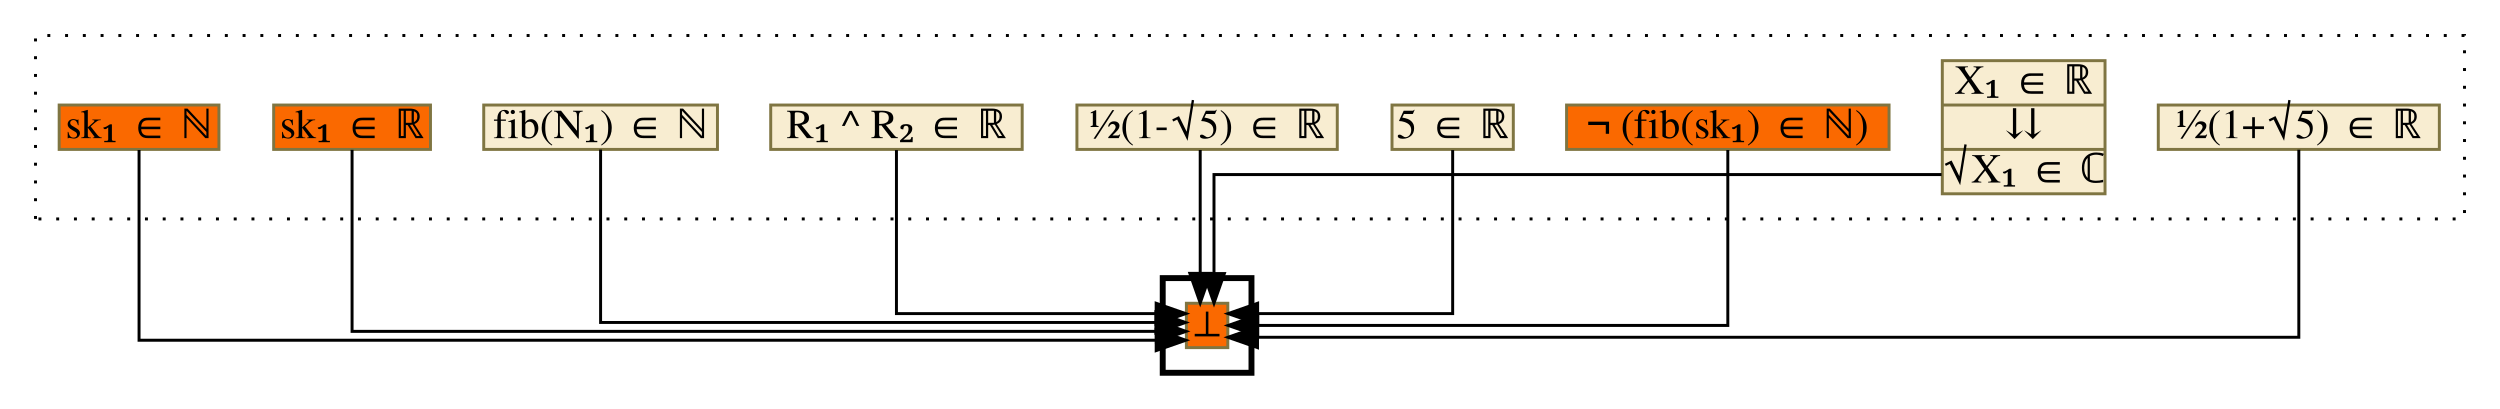
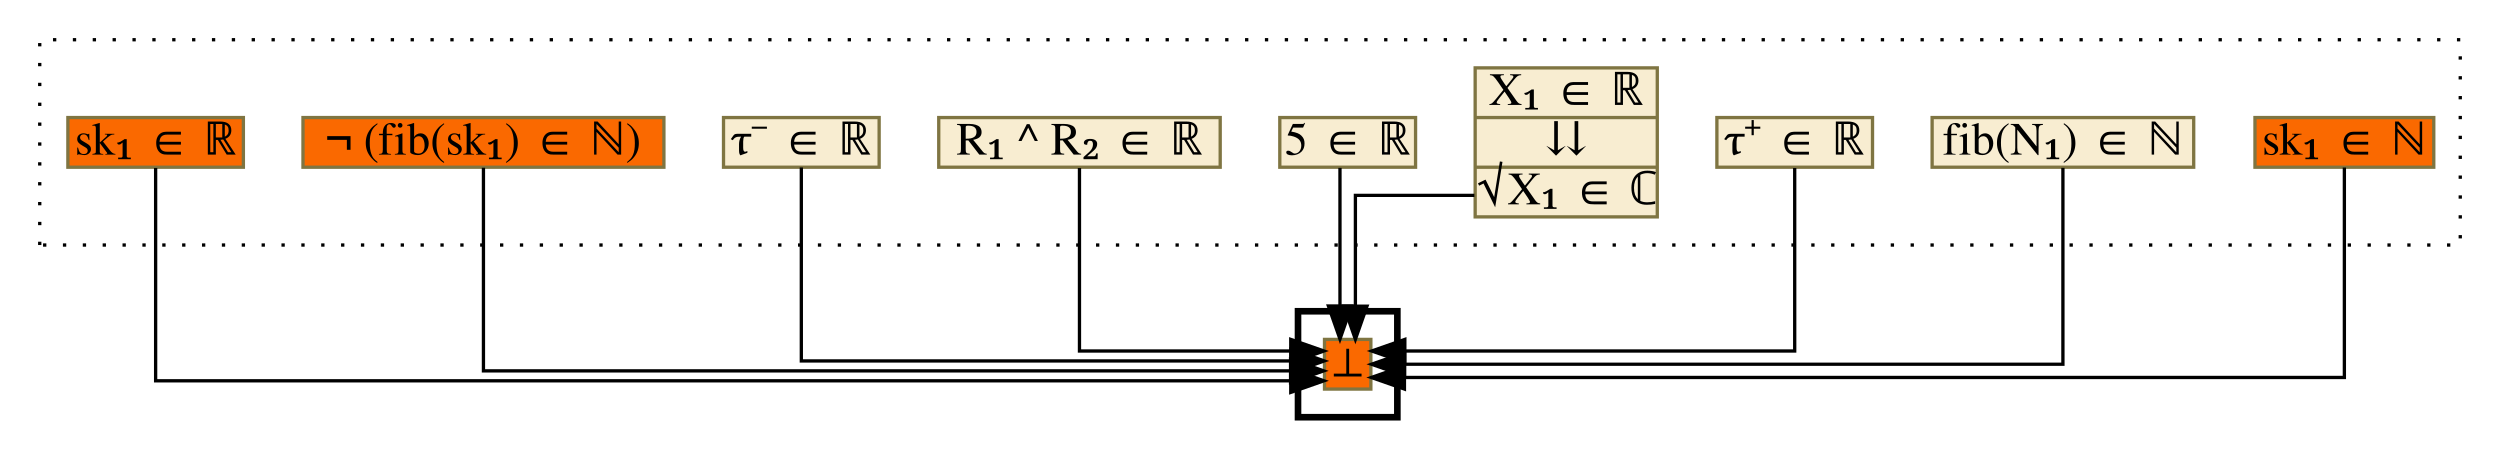
- <svg xmlns="http://www.w3.org/2000/svg" xmlns:xlink="http://www.w3.org/1999/xlink" width="845pt" height="138pt" viewBox="0.00 0.00 845.00 138.00">
+ <svg xmlns="http://www.w3.org/2000/svg" xmlns:xlink="http://www.w3.org/1999/xlink" width="755pt" height="138pt" viewBox="0.00 0.00 755.00 138.00">
  <g id="graph0" class="graph" transform="scale(1 1) rotate(0) translate(4 134)">
    <g id="clust1" class="cluster">
-       <polygon fill="transparent" stroke="black" stroke-dasharray="1,5" points="8,-60 8,-122 829,-122 829,-60 8,-60" />
+       <polygon fill="transparent" stroke="black" stroke-dasharray="1,5" points="8,-60 8,-122 739,-122 739,-60 8,-60" />
    </g>
    <g id="clust2" class="cluster">
-       <polygon fill="transparent" stroke="black" stroke-width="2" points="389,-8 389,-40 419,-40 419,-8 389,-8" />
+       <polygon fill="transparent" stroke="black" stroke-width="2" points="388,-8 388,-40 418,-40 418,-8 388,-8" />
    </g>
    <g id="node1" class="node">
      <g id="a_node1">
-         <a xlink:href="c_0_72.html" xlink:title="{½(1+√5) ∈ ℝ}" target="_vizar">
-           <polygon fill="#f8edd1" stroke="#7f7542" points="725.5,-83.5 725.5,-98.5 820.5,-98.5 820.5,-83.5 725.5,-83.5" />
-           <text text-anchor="middle" x="773" y="-87.3" font-family="Times,serif" font-size="14.00">½(1+√5) ∈ ℝ</text>
+         <a xlink:href="c_0_116.html" xlink:title="{sk₁ ∈ ℕ}" target="_vizar">
+           <polygon fill="#fa6900" stroke="#7f7542" points="677,-83.5 677,-98.5 731,-98.5 731,-83.5 677,-83.5" />
+           <text text-anchor="middle" x="704" y="-87.3" font-family="Times,serif" font-size="14.00">sk₁ ∈ ℕ</text>
        </a>
      </g>
    </g>
    <g id="node10" class="node">
      <g id="a_node10">
        <a xlink:href="c_0_157.html" xlink:title="⊥" target="_vizar">
-           <polygon fill="#fa6900" stroke="#7f7542" points="397,-16.5 397,-31.5 411,-31.5 411,-16.5 397,-16.5" />
-           <text text-anchor="middle" x="404" y="-20.3" font-family="Times,serif" font-size="14.00">⊥</text>
+           <polygon fill="#fa6900" stroke="#7f7542" points="396,-16.5 396,-31.5 410,-31.5 410,-16.5 396,-16.5" />
+           <text text-anchor="middle" x="403" y="-20.3" font-family="Times,serif" font-size="14.00">⊥</text>
        </a>
      </g>
    </g>
    <g id="edge1" class="edge">
-       <path fill="none" stroke="black" d="M773,-83.4C773,-65.09 773,-20 773,-20 773,-20 421.04,-20 421.04,-20" />
-       <polygon fill="black" stroke="black" points="421.04,-16.5 411.04,-20 421.04,-23.5 421.04,-16.5" />
+       <path fill="none" stroke="black" d="M704,-83.4C704,-65.09 704,-20 704,-20 704,-20 420.14,-20 420.14,-20" />
+       <polygon fill="black" stroke="black" points="420.14,-16.5 410.14,-20 420.14,-23.5 420.14,-16.5" />
    </g>
    <g id="node2" class="node">
      <g id="a_node2">
-         <a xlink:href="c_0_150.html" xlink:title="{X₁ ∈ ℝ|⇊|√X₁ ∈ ℂ}" target="_vizar">
-           <polygon fill="#f8edd1" stroke="#7f7542" points="652.5,-68.5 652.5,-113.5 707.5,-113.5 707.5,-68.5 652.5,-68.5" />
-           <text text-anchor="middle" x="680" y="-102.3" font-family="Times,serif" font-size="14.00">X₁ ∈ ℝ</text>
-           <polyline fill="none" stroke="#7f7542" points="652.5,-98.5 707.5,-98.5 " />
-           <text text-anchor="middle" x="680" y="-87.3" font-family="Times,serif" font-size="14.00">⇊</text>
-           <polyline fill="none" stroke="#7f7542" points="652.5,-83.5 707.5,-83.5 " />
-           <text text-anchor="middle" x="680" y="-72.3" font-family="Times,serif" font-size="14.00">√X₁ ∈ ℂ</text>
+         <a xlink:href="c_0_146.html" xlink:title="{fib(N₁) ∈ ℕ}" target="_vizar">
+           <polygon fill="#f8edd1" stroke="#7f7542" points="579.5,-83.5 579.5,-98.5 658.5,-98.5 658.5,-83.5 579.5,-83.5" />
+           <text text-anchor="middle" x="619" y="-87.3" font-family="Times,serif" font-size="14.00">fib(N₁) ∈ ℕ</text>
        </a>
      </g>
    </g>
    <g id="edge2" class="edge">
-       <path fill="none" stroke="black" d="M652.25,-75C582.68,-75 406.33,-75 406.33,-75 406.33,-75 406.33,-41.53 406.33,-41.53" />
-       <polygon fill="black" stroke="black" points="409.83,-41.53 406.33,-31.53 402.83,-41.53 409.83,-41.53" />
+       <path fill="none" stroke="black" d="M619,-83.31C619,-65.72 619,-24 619,-24 619,-24 420.19,-24 420.19,-24" />
+       <polygon fill="black" stroke="black" points="420.19,-20.5 410.19,-24 420.19,-27.5 420.19,-20.5" />
    </g>
    <g id="node3" class="node">
      <g id="a_node3">
-         <a xlink:href="c_0_137.html" xlink:title="{¬ (fib(sk₁) ∈ ℕ)}" target="_vizar">
-           <polygon fill="#fa6900" stroke="#7f7542" points="525.5,-83.5 525.5,-98.5 634.5,-98.5 634.5,-83.5 525.5,-83.5" />
-           <text text-anchor="middle" x="580" y="-87.3" font-family="Times,serif" font-size="14.00">¬ (fib(sk₁) ∈ ℕ)</text>
+         <a xlink:href="c_0_72.html" xlink:title="{τ⁺ ∈ ℝ}" target="_vizar">
+           <polygon fill="#f8edd1" stroke="#7f7542" points="514.5,-83.5 514.5,-98.5 561.5,-98.5 561.5,-83.5 514.5,-83.5" />
+           <text text-anchor="middle" x="538" y="-87.3" font-family="Times,serif" font-size="14.00">τ⁺ ∈ ℝ</text>
        </a>
      </g>
    </g>
    <g id="edge3" class="edge">
-       <path fill="none" stroke="black" d="M580,-83.31C580,-65.72 580,-24 580,-24 580,-24 421.12,-24 421.12,-24" />
-       <polygon fill="black" stroke="black" points="421.12,-20.5 411.12,-24 421.12,-27.5 421.12,-20.5" />
+       <path fill="none" stroke="black" d="M538,-83.27C538,-66.45 538,-28 538,-28 538,-28 420.26,-28 420.26,-28" />
+       <polygon fill="black" stroke="black" points="420.26,-24.5 410.26,-28 420.26,-31.5 420.26,-24.5" />
    </g>
    <g id="node4" class="node">
      <g id="a_node4">
-         <a xlink:href="c_0_151.html" xlink:title="{5 ∈ ℝ}" target="_vizar">
-           <polygon fill="#f8edd1" stroke="#7f7542" points="466.5,-83.5 466.5,-98.5 507.5,-98.5 507.5,-83.5 466.5,-83.5" />
-           <text text-anchor="middle" x="487" y="-87.3" font-family="Times,serif" font-size="14.00">5 ∈ ℝ</text>
+         <a xlink:href="c_0_150.html" xlink:title="{X₁ ∈ ℝ|⇊|√X₁ ∈ ℂ}" target="_vizar">
+           <polygon fill="#f8edd1" stroke="#7f7542" points="441.5,-68.5 441.5,-113.5 496.5,-113.5 496.5,-68.5 441.5,-68.5" />
+           <text text-anchor="middle" x="469" y="-102.3" font-family="Times,serif" font-size="14.00">X₁ ∈ ℝ</text>
+           <polyline fill="none" stroke="#7f7542" points="441.5,-98.5 496.5,-98.5 " />
+           <text text-anchor="middle" x="469" y="-87.3" font-family="Times,serif" font-size="14.00">⇊</text>
+           <polyline fill="none" stroke="#7f7542" points="441.5,-83.5 496.5,-83.5 " />
+           <text text-anchor="middle" x="469" y="-72.3" font-family="Times,serif" font-size="14.00">√X₁ ∈ ℂ</text>
        </a>
      </g>
    </g>
    <g id="edge4" class="edge">
-       <path fill="none" stroke="black" d="M487,-83.27C487,-66.45 487,-28 487,-28 487,-28 421.08,-28 421.08,-28" />
-       <polygon fill="black" stroke="black" points="421.08,-24.5 411.08,-28 421.08,-31.5 421.08,-24.5" />
+       <path fill="none" stroke="black" d="M441.26,-75C424.1,-75 405.33,-75 405.33,-75 405.33,-75 405.33,-41.53 405.33,-41.53" />
+       <polygon fill="black" stroke="black" points="408.83,-41.53 405.33,-31.53 401.83,-41.53 408.83,-41.53" />
    </g>
    <g id="node5" class="node">
      <g id="a_node5">
-         <a xlink:href="c_0_54.html" xlink:title="{½(1-√5) ∈ ℝ}" target="_vizar">
-           <polygon fill="#f8edd1" stroke="#7f7542" points="360,-83.5 360,-98.5 448,-98.5 448,-83.5 360,-83.5" />
-           <text text-anchor="middle" x="404" y="-87.3" font-family="Times,serif" font-size="14.00">½(1-√5) ∈ ℝ</text>
+         <a xlink:href="c_0_151.html" xlink:title="{5 ∈ ℝ}" target="_vizar">
+           <polygon fill="#f8edd1" stroke="#7f7542" points="382.5,-83.5 382.5,-98.5 423.5,-98.5 423.5,-83.5 382.5,-83.5" />
+           <text text-anchor="middle" x="403" y="-87.3" font-family="Times,serif" font-size="14.00">5 ∈ ℝ</text>
        </a>
      </g>
    </g>
    <g id="edge5" class="edge">
-       <path fill="none" stroke="black" d="M401.67,-83.31C401.67,-83.31 401.67,-41.6 401.67,-41.6" />
-       <polygon fill="black" stroke="black" points="405.17,-41.6 401.67,-31.6 398.17,-41.6 405.17,-41.6" />
+       <path fill="none" stroke="black" d="M400.67,-83.31C400.67,-83.31 400.67,-41.6 400.67,-41.6" />
+       <polygon fill="black" stroke="black" points="404.17,-41.6 400.67,-31.6 397.17,-41.6 404.17,-41.6" />
    </g>
    <g id="node6" class="node">
      <g id="a_node6">
        <a xlink:href="c_0_154.html" xlink:title="{R₁ ^ R₂ ∈ ℝ}" target="_vizar">
-           <polygon fill="#f8edd1" stroke="#7f7542" points="256.5,-83.5 256.5,-98.5 341.5,-98.5 341.5,-83.5 256.5,-83.5" />
-           <text text-anchor="middle" x="299" y="-87.3" font-family="Times,serif" font-size="14.00">R₁ ^ R₂ ∈ ℝ</text>
+           <polygon fill="#f8edd1" stroke="#7f7542" points="279.5,-83.5 279.5,-98.5 364.5,-98.5 364.5,-83.5 279.5,-83.5" />
+           <text text-anchor="middle" x="322" y="-87.3" font-family="Times,serif" font-size="14.00">R₁ ^ R₂ ∈ ℝ</text>
        </a>
      </g>
    </g>
    <g id="edge6" class="edge">
-       <path fill="none" stroke="black" d="M299,-83.27C299,-66.45 299,-28 299,-28 299,-28 386.78,-28 386.78,-28" />
-       <polygon fill="black" stroke="black" points="386.78,-31.5 396.78,-28 386.78,-24.5 386.78,-31.5" />
+       <path fill="none" stroke="black" d="M322,-83.27C322,-66.45 322,-28 322,-28 322,-28 385.81,-28 385.81,-28" />
+       <polygon fill="black" stroke="black" points="385.81,-31.5 395.81,-28 385.81,-24.5 385.81,-31.5" />
    </g>
    <g id="node7" class="node">
      <g id="a_node7">
-         <a xlink:href="c_0_146.html" xlink:title="{fib(N₁) ∈ ℕ}" target="_vizar">
-           <polygon fill="#f8edd1" stroke="#7f7542" points="159.5,-83.5 159.5,-98.5 238.5,-98.5 238.5,-83.5 159.5,-83.5" />
-           <text text-anchor="middle" x="199" y="-87.3" font-family="Times,serif" font-size="14.00">fib(N₁) ∈ ℕ</text>
+         <a xlink:href="c_0_54.html" xlink:title="{τ⁻ ∈ ℝ}" target="_vizar">
+           <polygon fill="#f8edd1" stroke="#7f7542" points="214.5,-83.5 214.5,-98.5 261.5,-98.5 261.5,-83.5 214.5,-83.5" />
+           <text text-anchor="middle" x="238" y="-87.3" font-family="Times,serif" font-size="14.00">τ⁻ ∈ ℝ</text>
        </a>
      </g>
    </g>
    <g id="edge7" class="edge">
-       <path fill="none" stroke="black" d="M199,-83.43C199,-66.09 199,-25 199,-25 199,-25 386.7,-25 386.7,-25" />
-       <polygon fill="black" stroke="black" points="386.7,-28.5 396.7,-25 386.7,-21.5 386.7,-28.5" />
+       <path fill="none" stroke="black" d="M238,-83.43C238,-66.09 238,-25 238,-25 238,-25 385.91,-25 385.91,-25" />
+       <polygon fill="black" stroke="black" points="385.91,-28.5 395.91,-25 385.91,-21.5 385.91,-28.5" />
    </g>
    <g id="node8" class="node">
      <g id="a_node8">
-         <a xlink:href="c_0_155.html" xlink:title="{sk₁ ∈ ℝ}" target="_vizar">
-           <polygon fill="#fa6900" stroke="#7f7542" points="88.5,-83.5 88.5,-98.5 141.5,-98.5 141.5,-83.5 88.5,-83.5" />
-           <text text-anchor="middle" x="115" y="-87.3" font-family="Times,serif" font-size="14.00">sk₁ ∈ ℝ</text>
+         <a xlink:href="c_0_137.html" xlink:title="{¬ (fib(sk₁) ∈ ℕ)}" target="_vizar">
+           <polygon fill="#fa6900" stroke="#7f7542" points="87.5,-83.5 87.5,-98.5 196.5,-98.5 196.5,-83.5 87.5,-83.5" />
+           <text text-anchor="middle" x="142" y="-87.3" font-family="Times,serif" font-size="14.00">¬ (fib(sk₁) ∈ ℕ)</text>
        </a>
      </g>
    </g>
    <g id="edge8" class="edge">
-       <path fill="none" stroke="black" d="M115,-83.35C115,-65.39 115,-22 115,-22 115,-22 386.86,-22 386.86,-22" />
-       <polygon fill="black" stroke="black" points="386.86,-25.5 396.86,-22 386.86,-18.5 386.86,-25.5" />
+       <path fill="none" stroke="black" d="M142,-83.35C142,-65.39 142,-22 142,-22 142,-22 385.75,-22 385.75,-22" />
+       <polygon fill="black" stroke="black" points="385.75,-25.5 395.75,-22 385.75,-18.5 385.75,-25.5" />
    </g>
    <g id="node9" class="node">
      <g id="a_node9">
-         <a xlink:href="c_0_116.html" xlink:title="{sk₁ ∈ ℕ}" target="_vizar">
-           <polygon fill="#fa6900" stroke="#7f7542" points="16,-83.5 16,-98.5 70,-98.5 70,-83.5 16,-83.5" />
-           <text text-anchor="middle" x="43" y="-87.3" font-family="Times,serif" font-size="14.00">sk₁ ∈ ℕ</text>
+         <a xlink:href="c_0_155.html" xlink:title="{sk₁ ∈ ℝ}" target="_vizar">
+           <polygon fill="#fa6900" stroke="#7f7542" points="16.5,-83.5 16.5,-98.5 69.5,-98.5 69.5,-83.5 16.5,-83.5" />
+           <text text-anchor="middle" x="43" y="-87.3" font-family="Times,serif" font-size="14.00">sk₁ ∈ ℝ</text>
        </a>
      </g>
    </g>
    <g id="edge9" class="edge">
-       <path fill="none" stroke="black" d="M43,-83.29C43,-64.72 43,-19 43,-19 43,-19 386.79,-19 386.79,-19" />
-       <polygon fill="black" stroke="black" points="386.79,-22.5 396.79,-19 386.79,-15.5 386.79,-22.5" />
+       <path fill="none" stroke="black" d="M43,-83.29C43,-64.72 43,-19 43,-19 43,-19 385.81,-19 385.81,-19" />
+       <polygon fill="black" stroke="black" points="385.81,-22.5 395.81,-19 385.81,-15.5 385.81,-22.5" />
    </g>
  </g>
</svg>
